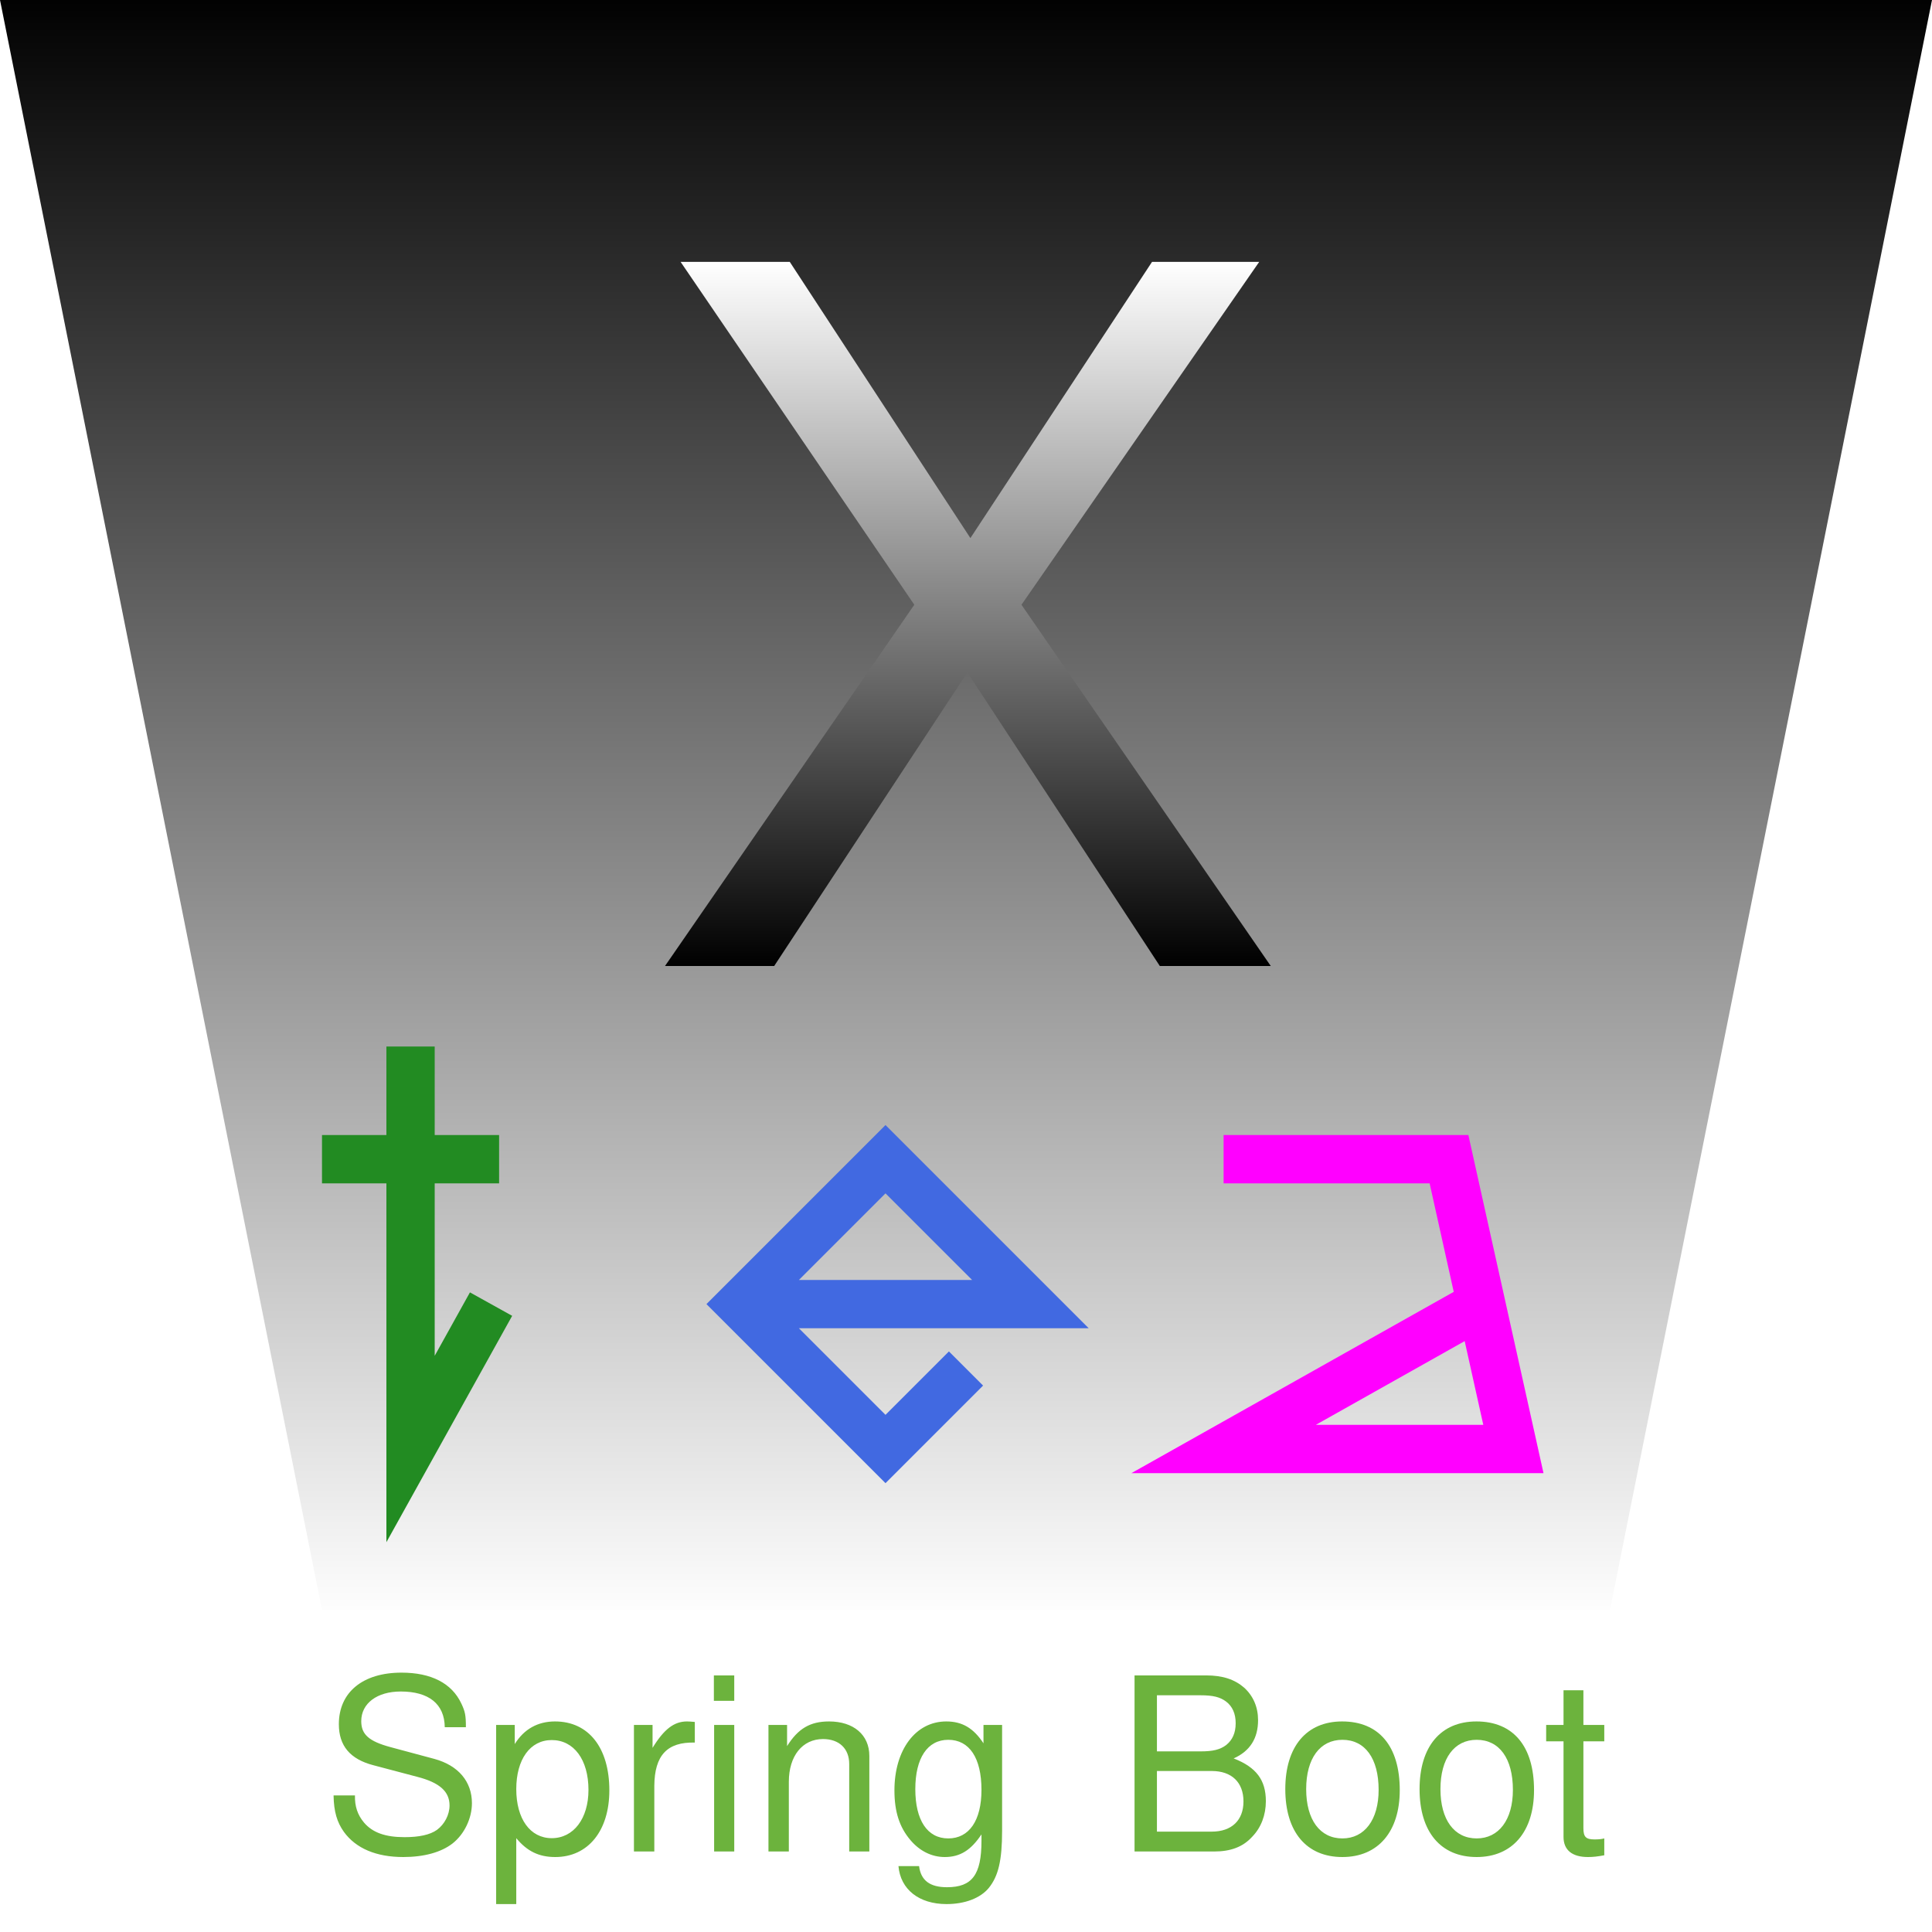
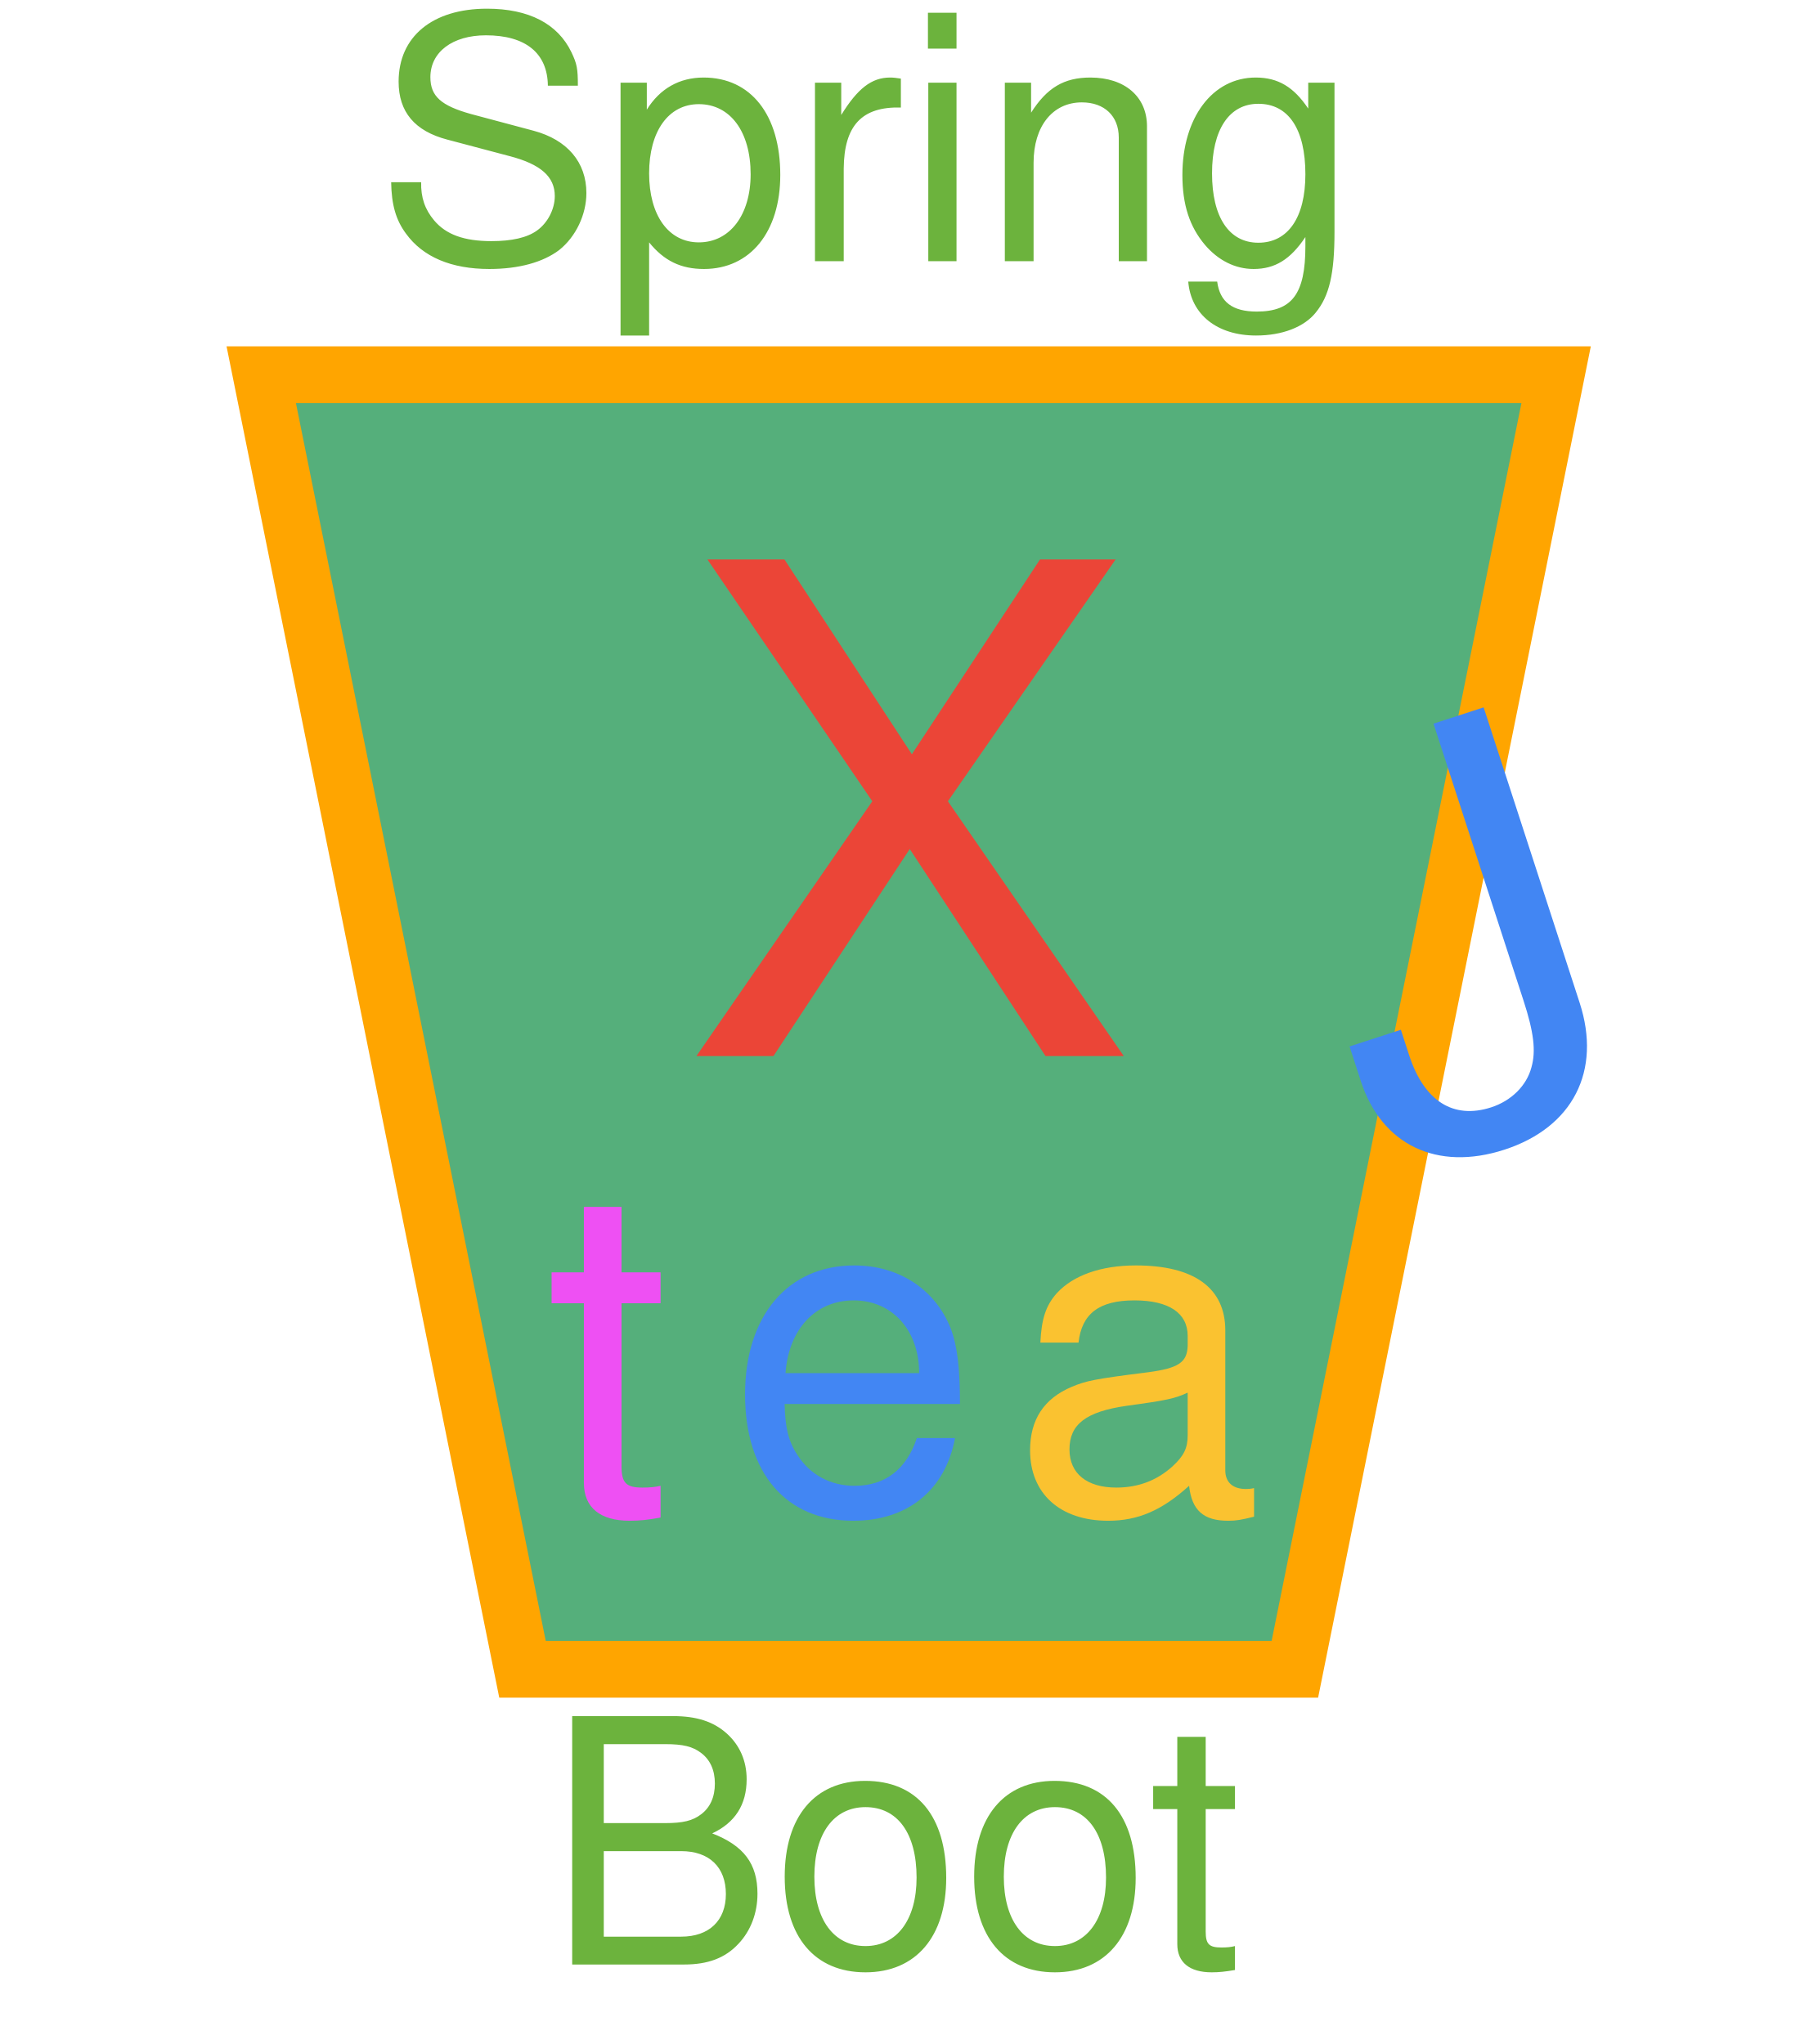
- <svg xmlns="http://www.w3.org/2000/svg" width="120" height="120">
+ <svg xmlns="http://www.w3.org/2000/svg" width="160" height="180">
  <g>
-     <g id="group-xtea" fill="url(#xtea-cup)">
-       <path id="element-xtea" d="M0,0 l120,0 l-20,100 l-80,0 z" fill="url(#color-cup)" />
-       <text id="element-X" x="60" y="60" text-anchor="middle" font-family="Helvetica, Arial, sans-serif" font-size="60" fill="url(#color-x)">
-         X
-       </text>
-       <g id="group-xtea-chars" stroke-width="3" stroke-miterlimit="100" fill="none">
-         <path id="element-t" d="M25,90 m-5,-18 l11,0 m-5.5,-7 l0,25 l5,-9" stroke="ForestGreen" />
-         <path id="element-e" d="M55,90 m-9,-9 l18,0 l-9,-9 l-9,9 l9,9 l5,-5" stroke="RoyalBlue" />
-         <path id="element-a" d="M85,90 m-9,-18 l14,0 l4,18 l-18,0 l16,-9" stroke="Magenta" />
-       </g>
-     </g>
-     <g id="group-spring" font-family="Helvetica, Arial, sans-serif" font-size="15" fill="#6CB33D">
-       <text id="element-spring" x="20" y="115" text-anchor="start">
-         Spring
-       </text>
-       <text id="element-boot" x="100" y="115" text-anchor="end">
-         Boot
-       </text>
-     </g>
+     <path id="svg-xtea" d="M23,33 L137,33 L114,147 L46,147 Z" stroke="orange" stroke-width="5" stroke-miterlimit="100" fill="#55AF7B" />
+     <text id="svg-X" x="60" y="93" transform="matrix(1,0,0,1,0,0)" font-family="Helvetica, Arial, sans-serif" font-size="60" fill="#EB4537">
+       X
+     </text>
+     <text id="svg-t" x="48" y="133" font-family="Helvetica, Arial, sans-serif" font-size="40" fill="#EE50F3">
+       t
+     </text>
+     <text id="svg-e" x="64" y="133" font-family="Helvetica, Arial, sans-serif" font-size="40" fill="#4286F3">
+       e
+     </text>
+     <text id="svg-a" x="89" y="133" font-family="Helvetica, Arial, sans-serif" font-size="40" fill="#FAC230">
+       a
+     </text>
+     <text id="svg-J" x="116" y="100" transform="rotate(-18 130,84)" font-family="Helvetica, Arial, sans-serif" font-size="50" fill="#4286F3">
+       J
+     </text>
+     <text id="svg-spring" x="33" y="23" font-family="Helvetica, Arial, sans-serif" font-size="30" fill="#6CB33D">
+       Spring
+     </text>
+     <text id="svg-spring" x="48" y="173" font-family="Helvetica, Arial, sans-serif" font-size="30" fill="#6CB33D">
+       Boot
+     </text>
  </g>
-   <defs>
-     <linearGradient id="color-cup" x1="0%" y1="0%" x2="0%" y2="100%">
-       <stop offset="0%" stop-color="Black" />
-       <stop offset="100%" stop-color="White" />
-     </linearGradient>
-   </defs>
-   <defs>
-     <linearGradient id="color-x" x1="0%" y1="0%" x2="0%" y2="100%">
-       <stop offset="0%" stop-color="White" />
-       <stop offset="100%" stop-color="Black" />
-     </linearGradient>
-   </defs>
-   <defs>
-     <linearGradient id="color-fire" x1="0%" y1="0%" x2="0%" y2="100%">
-       <stop offset="0%" stop-color="Orange" />
-       <stop offset="100%" stop-color="Red" />
-     </linearGradient>
-   </defs>
</svg>
